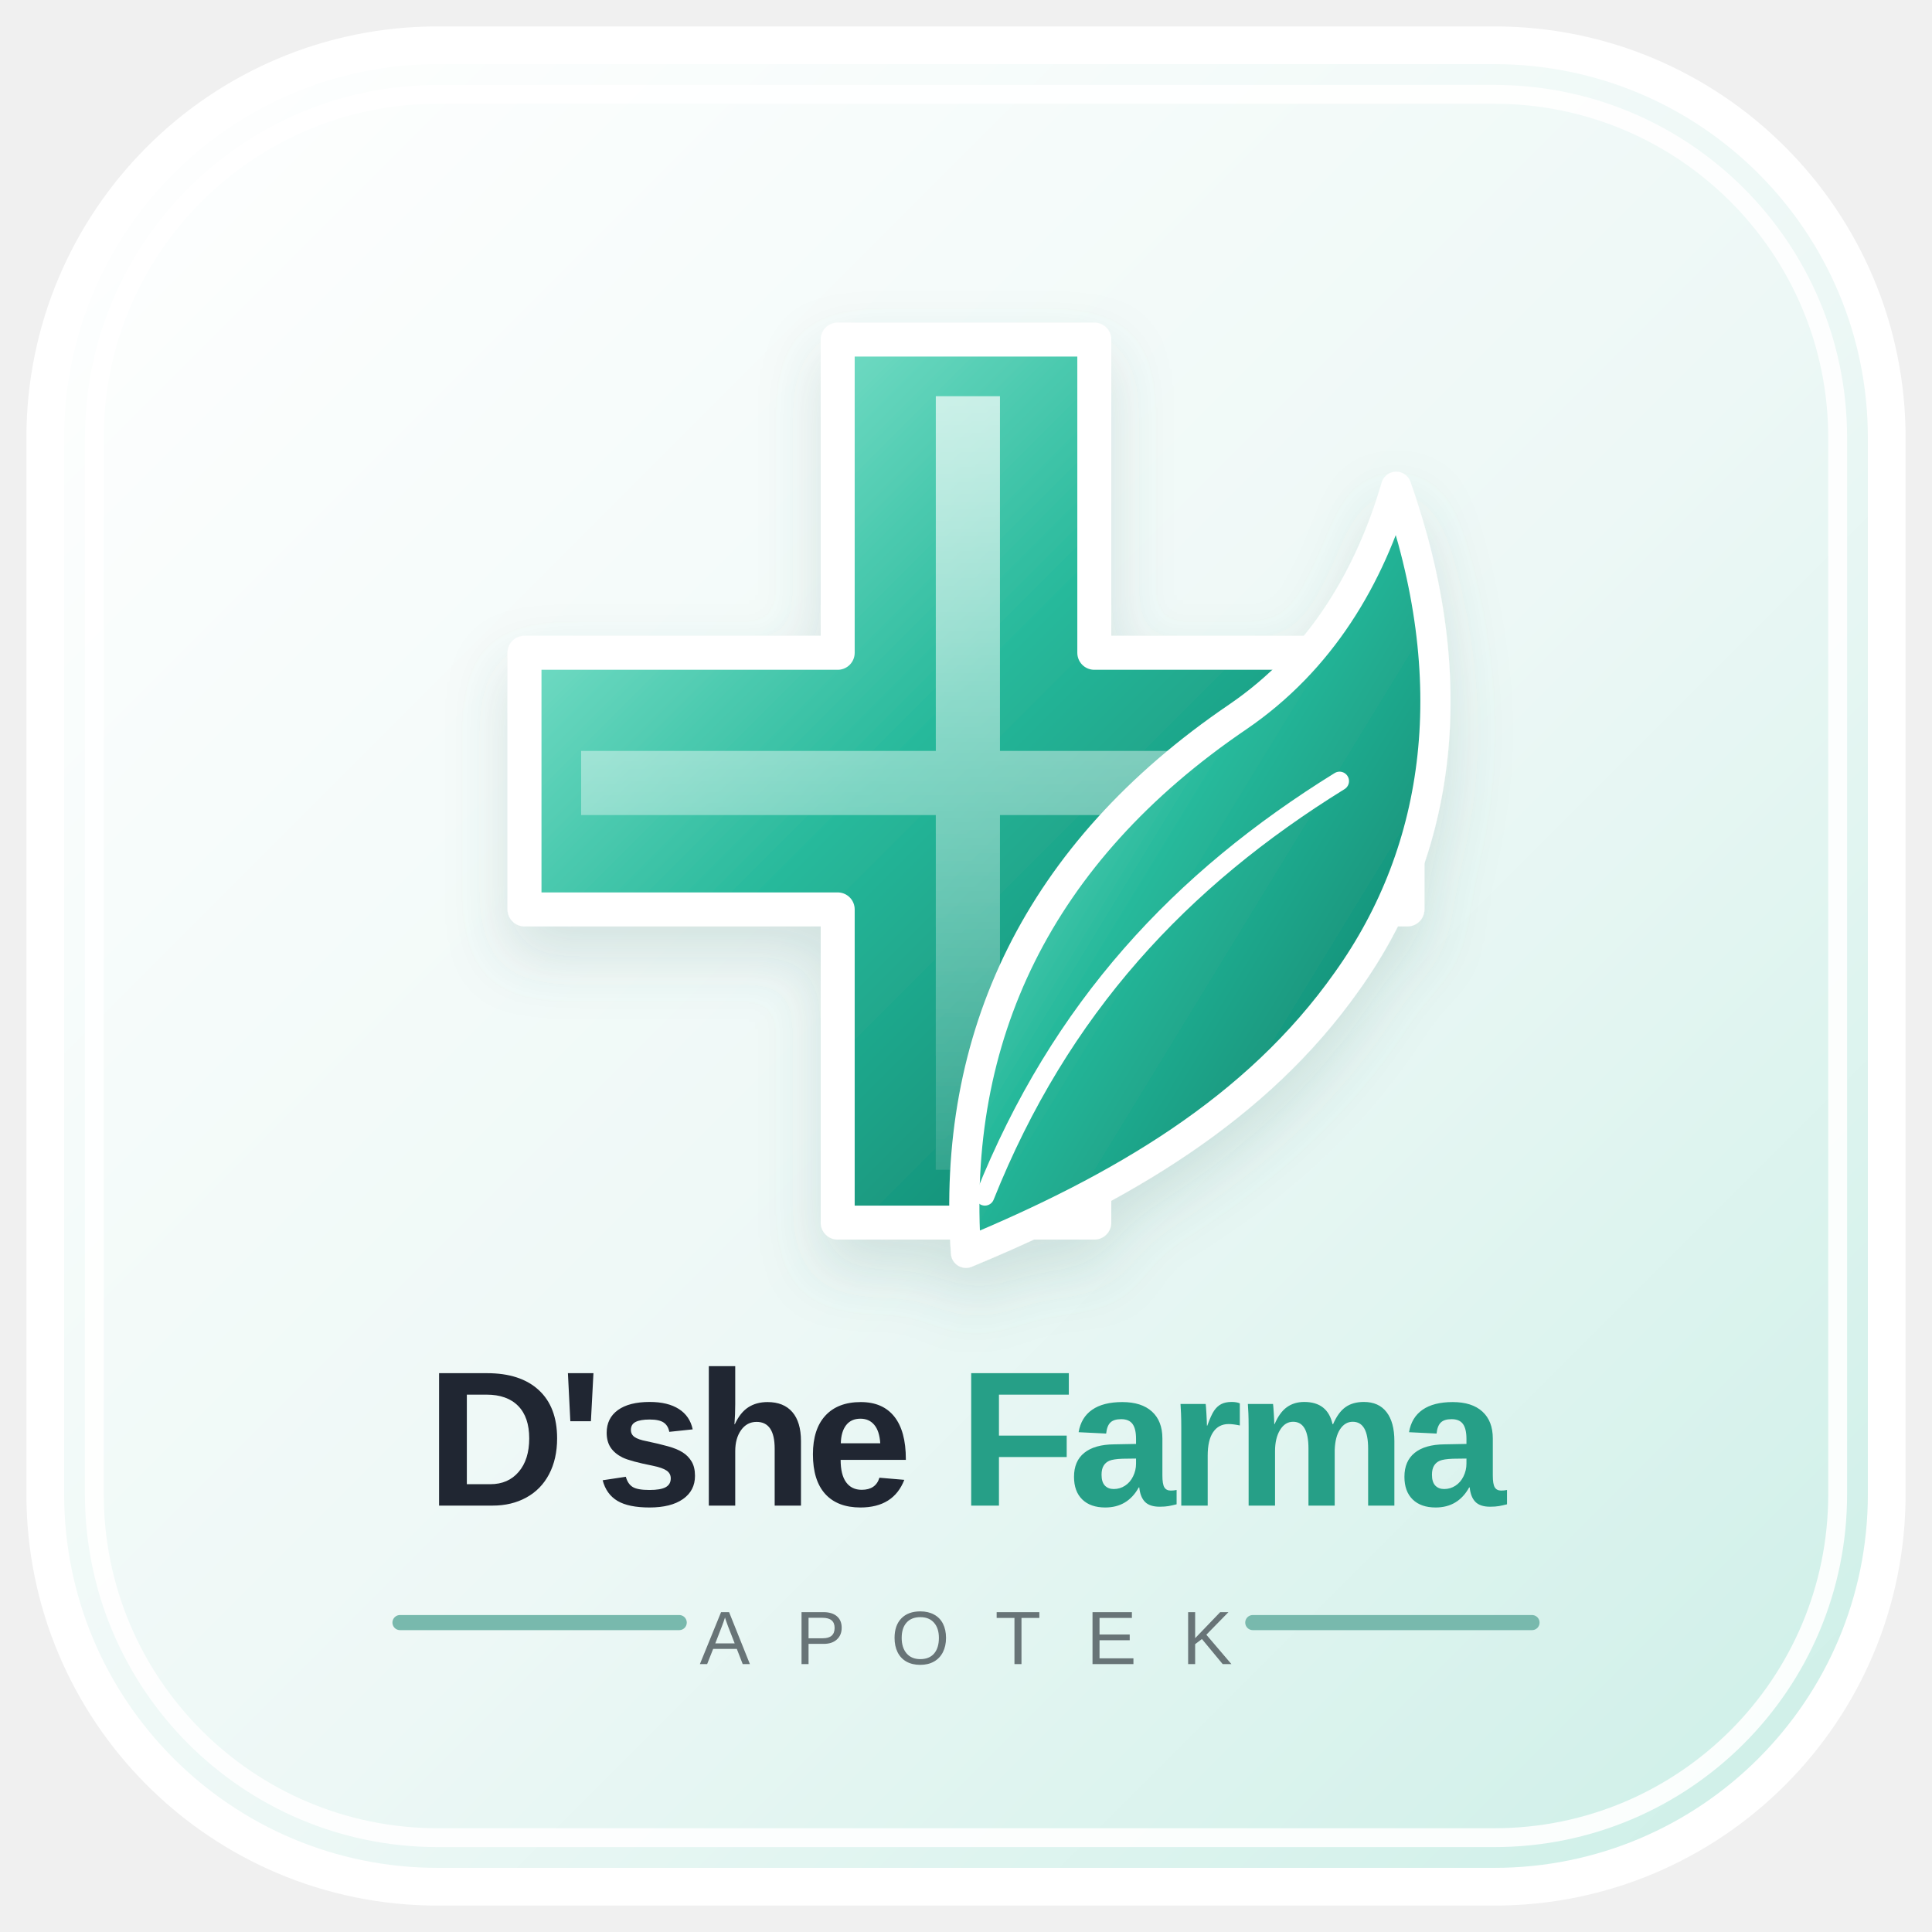
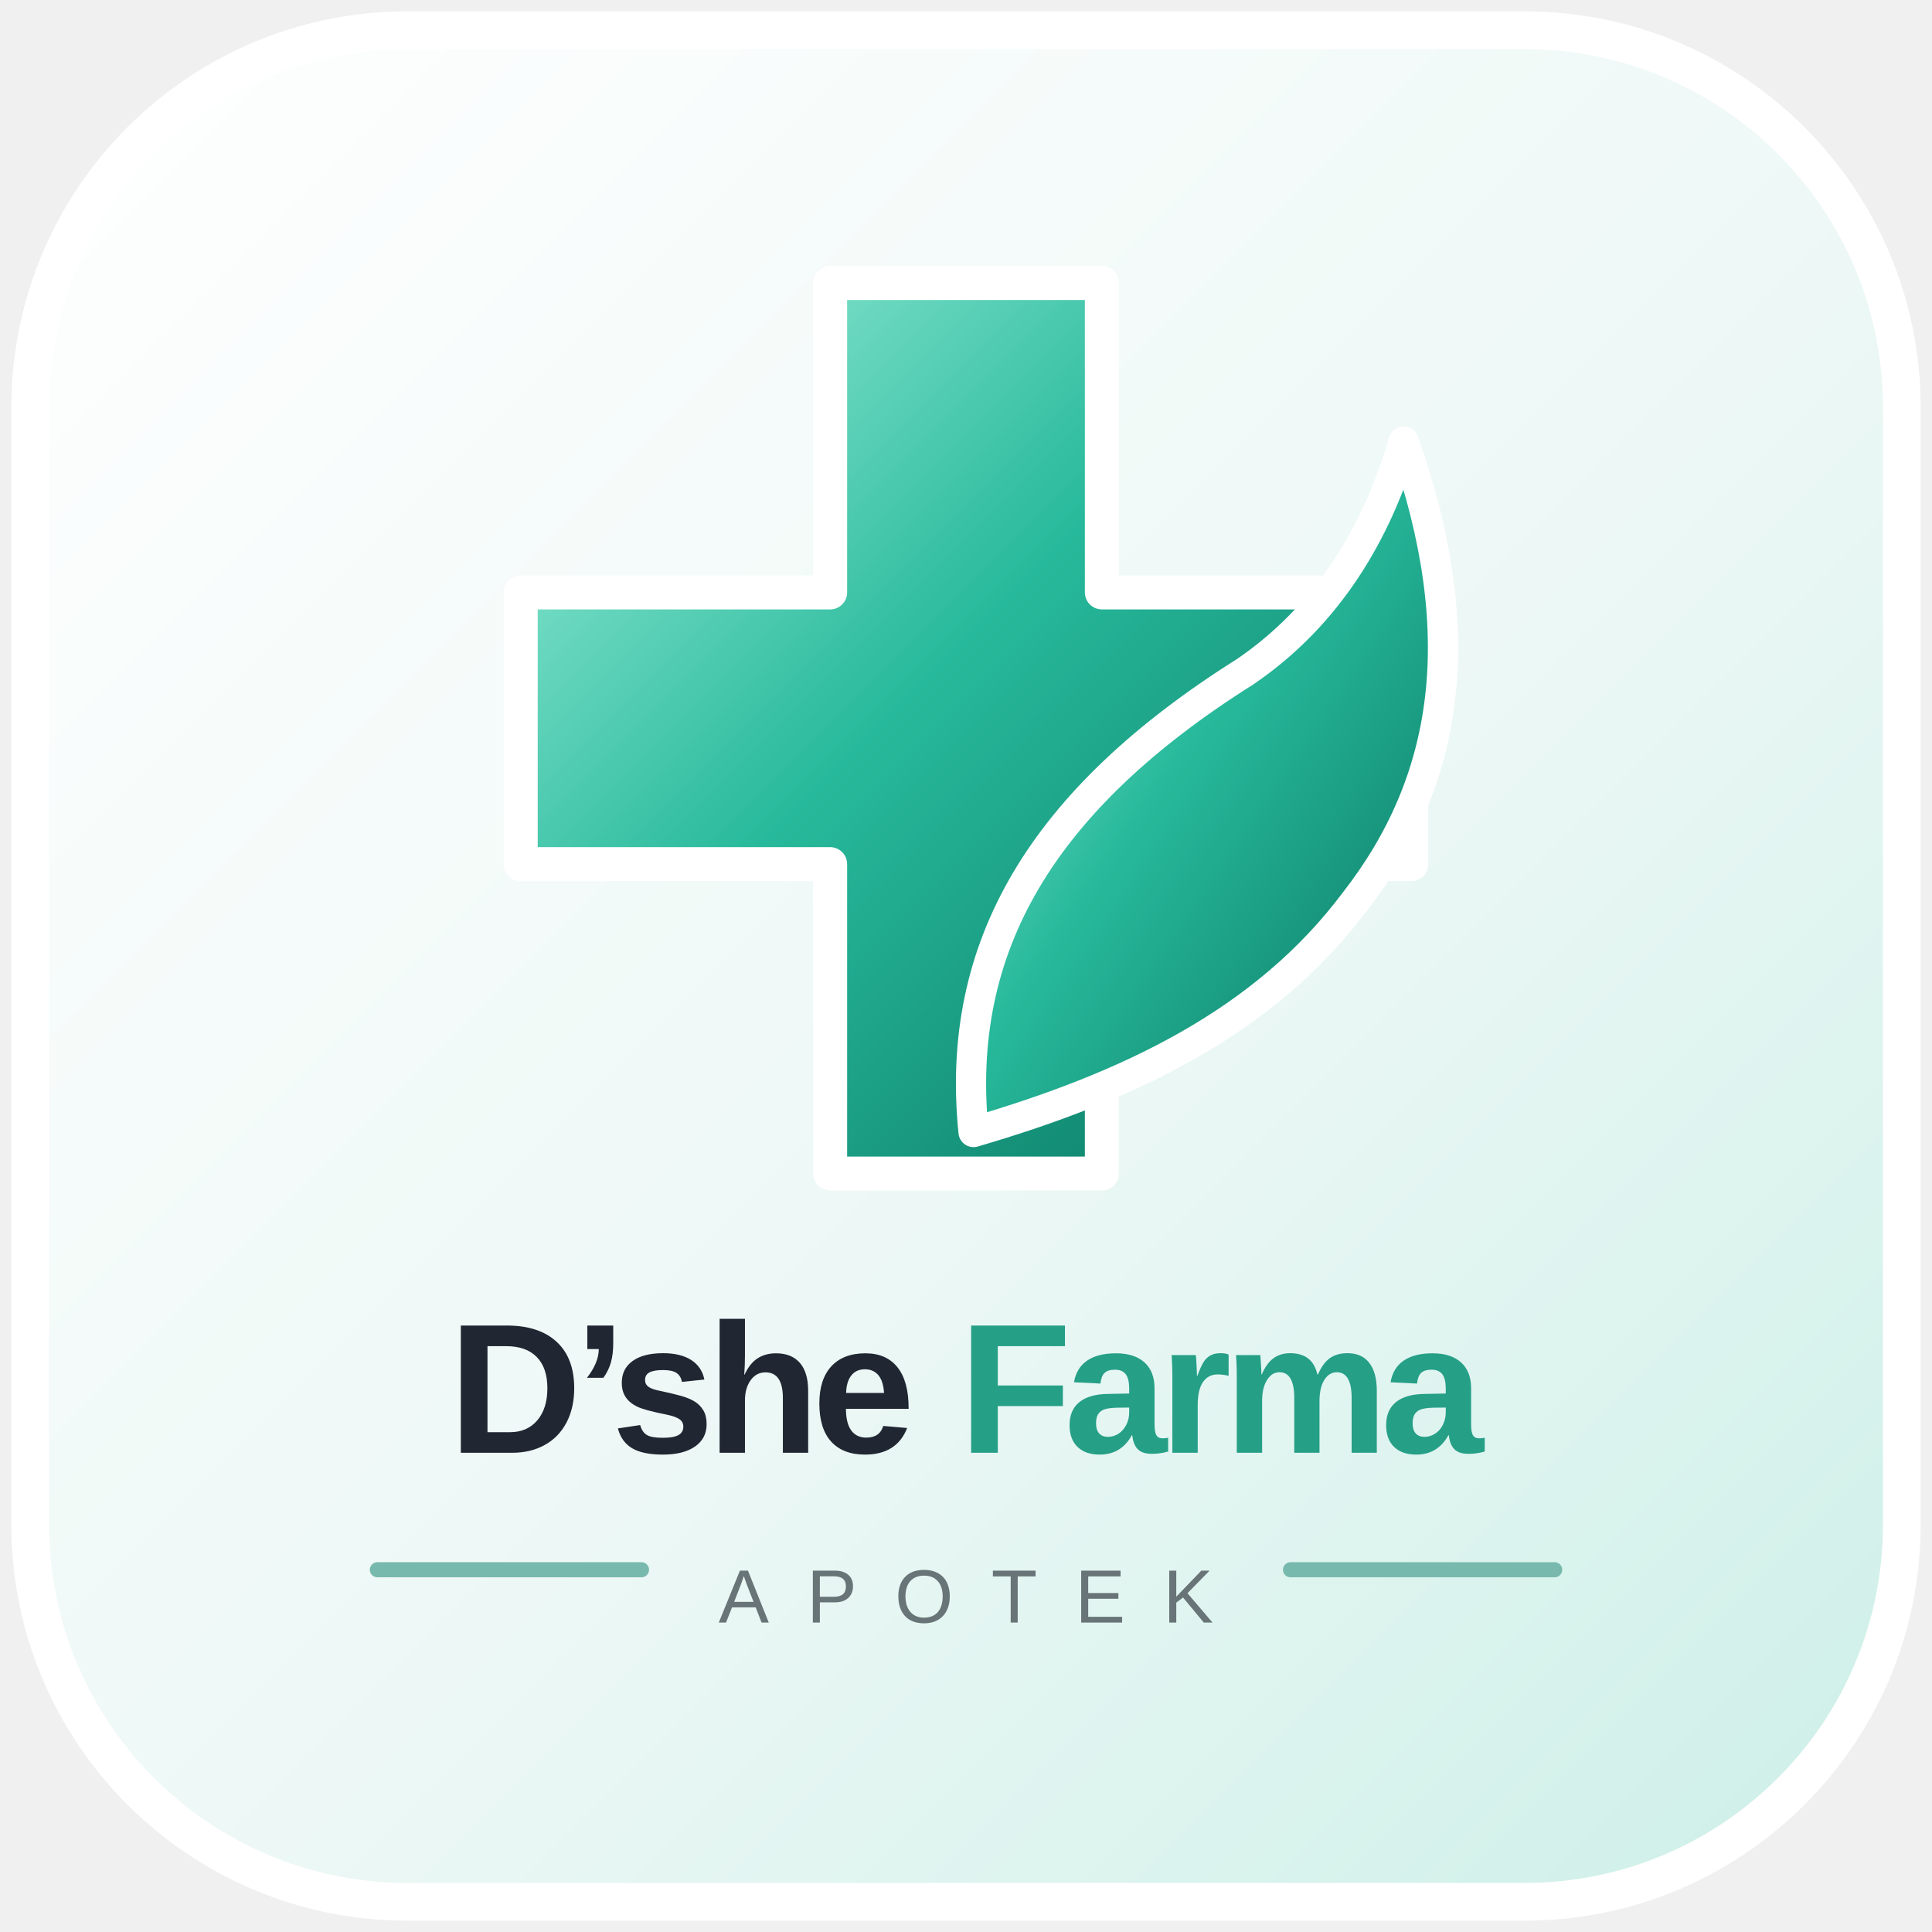
- <svg xmlns="http://www.w3.org/2000/svg" viewBox="0 0 512 512" role="img" aria-label="D'she Farma Apotek">
+ <svg xmlns="http://www.w3.org/2000/svg" viewBox="0 0 512 512">
  <defs>
    <linearGradient id="bg" x1="0" y1="0" x2="1" y2="1">
      <stop stop-color="#fff" />
      <stop offset=".55" stop-color="#edf8f6" />
      <stop offset="1" stop-color="#ccefe7" />
    </linearGradient>
    <linearGradient id="mint" x1="0" y1="0" x2="1" y2="1">
      <stop stop-color="#a4f2df" />
      <stop offset=".45" stop-color="#27b99b" />
      <stop offset="1" stop-color="#08735f" />
    </linearGradient>
-     <linearGradient id="shine" x1="0" y1="0" x2="0" y2="1">
-       <stop stop-color="#fff" stop-opacity=".96" />
-       <stop offset="1" stop-color="#fff" stop-opacity=".16" />
-     </linearGradient>
-     <filter id="shadow" x="-30%" y="-30%" width="160%" height="160%">
-       <feDropShadow dx="0" dy="8" stdDeviation="8" flood-color="#477f75" flood-opacity=".18" />
-     </filter>
  </defs>
-   <rect x="12" y="12" width="488" height="488" rx="104" fill="url(#bg)" stroke="#fff" stroke-width="10" />
-   <rect x="25" y="25" width="462" height="462" rx="91" fill="none" stroke="#fff" stroke-opacity=".9" stroke-width="5" />
-   <g filter="url(#shadow)" stroke-linejoin="round">
-     <path d="M222 90h68v83h83v68h-83v83h-68v-83h-83v-68h83z" fill="url(#mint)" stroke="#fff" stroke-width="9" />
-     <path d="M248 105h17v94h94v17h-94v94h-17v-94h-94v-17h94z" fill="url(#shine)" opacity=".72" />
-     <path d="M256 332c-4-57 19-106 72-142 22-15 35-37 42-61 18 51 12 96-13 131-24 34-60 55-101 72z" fill="url(#mint)" stroke="#fff" stroke-width="8" />
-     <path d="M261 317c20-50 52-84 94-110" fill="none" stroke="#fff" stroke-width="5" stroke-linecap="round" />
-   </g>
-   <text x="256" y="399" text-anchor="middle" font-family="Arial,Helvetica,sans-serif" font-weight="800" font-size="51" letter-spacing="-2" fill="#202632">D'she <tspan fill="#269f87">Farma</tspan>
+   <rect x="8" y="8" width="496" height="496" rx="100" fill="url(#bg)" stroke="#fff" stroke-width="10" />
+   <path d="M220 75h72v82h82v72h-82v82h-72v-82h-82v-72h82z" fill="url(#mint)" stroke="#fff" stroke-width="9" stroke-linejoin="round" />
+   <path d="M258 300c-5-49 18-88 72-122 22-15 35-37 42-61 18 51 12 90-13 122-24 32-60 49-101 61z" fill="url(#mint)" stroke="#fff" stroke-width="8" stroke-linejoin="round" />
+   <text x="256" y="385" text-anchor="middle" font-family="Arial,sans-serif" font-weight="800" font-size="49" letter-spacing="-2" fill="#202632">D’she <tspan fill="#269f87">Farma</tspan>
  </text>
-   <path d="M106 430h74m152 0h74" stroke="#78b9ad" stroke-width="4" stroke-linecap="round" />
-   <text x="256" y="441" text-anchor="middle" font-family="Arial,Helvetica,sans-serif" font-size="20" letter-spacing="12" fill="#687477">APOTEK</text>
+   <path d="M100 416h70m172 0h70" stroke="#78b9ad" stroke-width="4" stroke-linecap="round" />
+   <text x="256" y="430" text-anchor="middle" font-family="Arial,sans-serif" font-size="20" letter-spacing="10" fill="#687477">APOTEK</text>
</svg>
